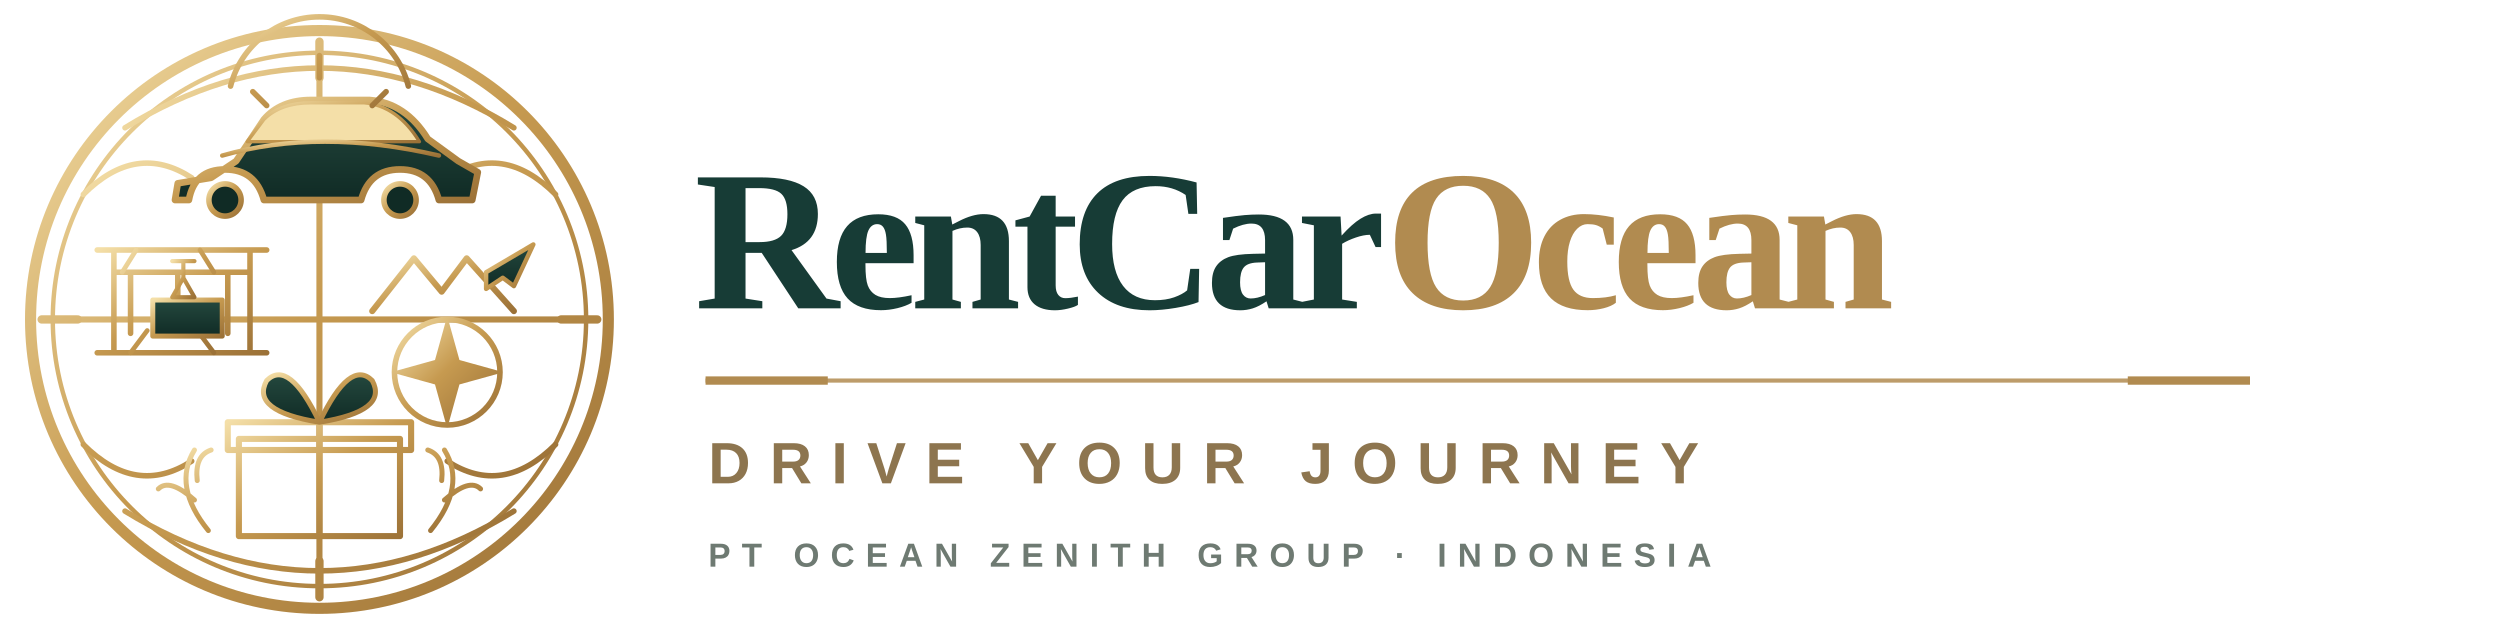
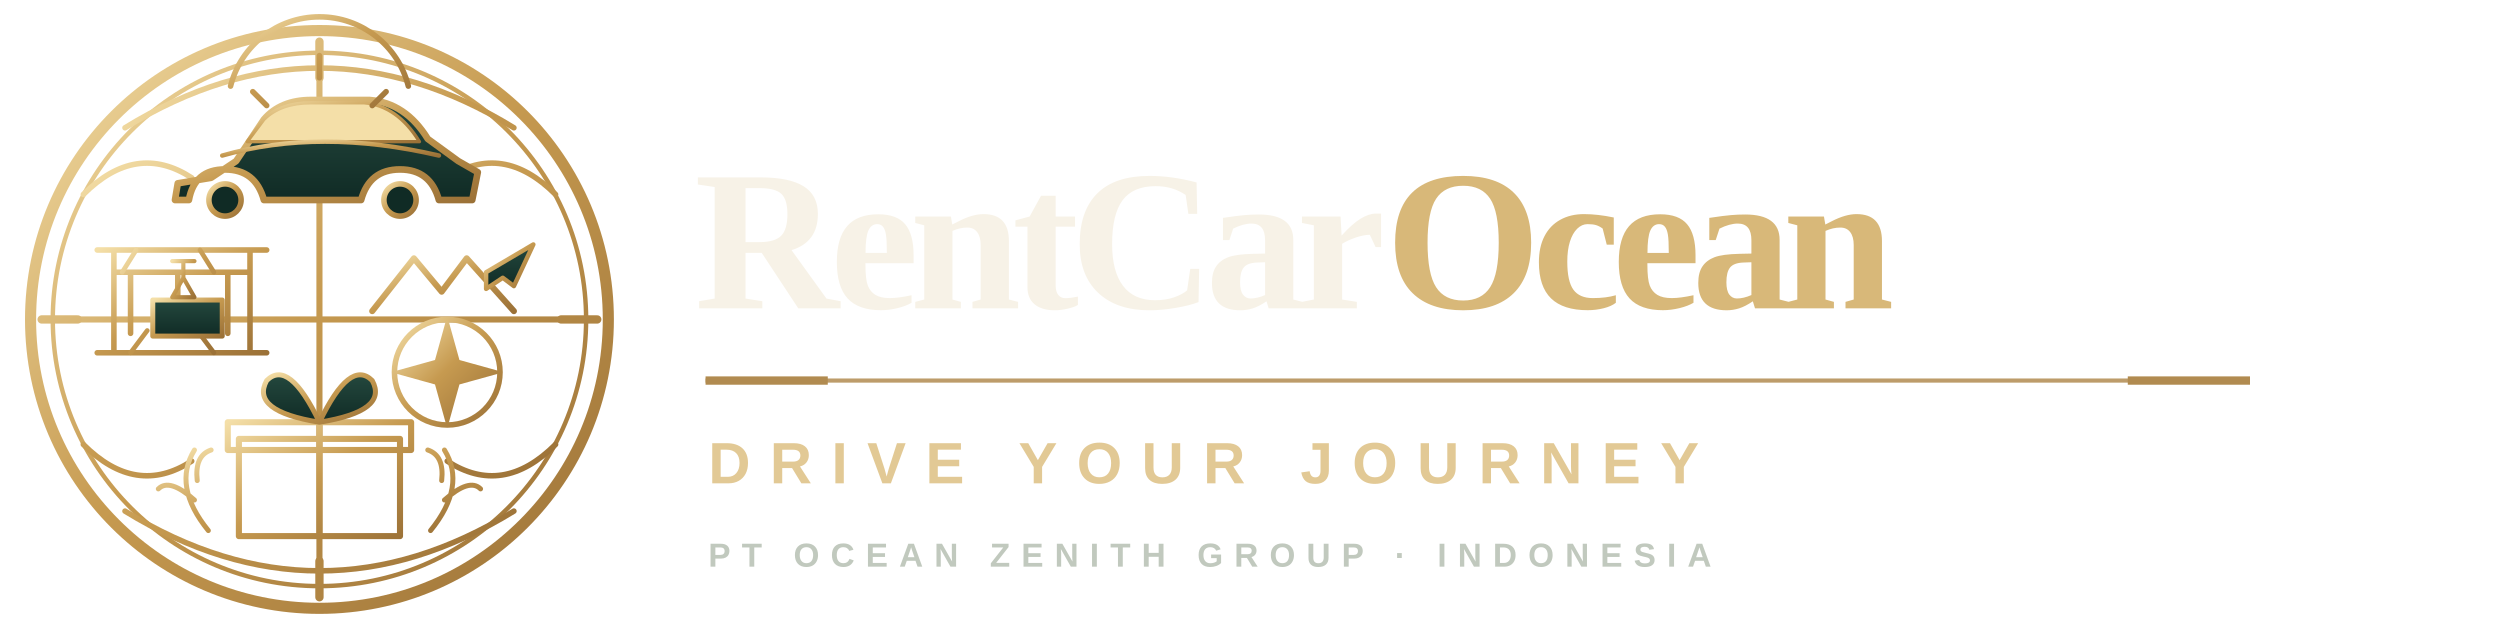
<svg xmlns="http://www.w3.org/2000/svg" viewBox="0 0 900 230" role="img" aria-labelledby="title desc">
  <defs>
    <linearGradient id="gold" x1="0" y1="0" x2="1" y2="1">
      <stop stop-color="#F4DFA8" />
      <stop offset=".48" stop-color="#C69A50" />
      <stop offset="1" stop-color="#9B7137" />
    </linearGradient>
    <linearGradient id="ink" x1="0" y1="0" x2="0" y2="1">
      <stop stop-color="#24483E" />
      <stop offset="1" stop-color="#102B25" />
    </linearGradient>
  </defs>
  <g transform="translate(7 7)" stroke="url(#gold)" fill="none" stroke-linecap="round" stroke-linejoin="round">
    <circle cx="108" cy="108" r="104" stroke-width="4" />
    <circle cx="108" cy="108" r="96" stroke-width="1.6" />
    <path d="M108 13V203M13 108H203" stroke-width="2.2" />
    <path d="M38 39Q108 -4 178 39M38 177Q108 220 178 177" stroke-width="2" />
    <path d="M23 63Q42 44 62 57M193 63Q174 44 154 57M23 153Q42 172 62 159M193 153Q174 172 154 159" stroke-width="2" />
    <path d="M8 108h13m174 0h13M108 8v13m0 174v13" stroke-width="3" />
    <path d="M69 57 78 51 88 36Q94 29 105 29H126Q139 30 147 43L158 51 165 55 163 65H151Q148 54 137 54T123 65H88Q85 54 74 54T61 65H56L57 59Z" fill="url(#ink)" stroke-width="2.4" />
    <path d="M88 36Q94 30 105 30H124Q136 31 144 44H82Z" fill="#F4DFA8" stroke-width="1.2" />
    <path d="M73 49Q108 39 151 49" stroke-width="1.6" />
    <circle cx="74" cy="65" r="5.8" fill="#102B25" stroke-width="2" />
    <circle cx="137" cy="65" r="5.8" fill="#102B25" stroke-width="2" />
    <path d="M76 24A33 33 0 0 1 140 24M108 21v-8m-24 13 5 5m43-5-5 5" stroke-width="2" />
    <path d="M28 83h61M34 83v37m49-37v37M28 120h61M34 91h49M40 91v22m17-22v22m18-22v22" stroke-width="2" />
    <path d="M42 83l-5 8m28-8 5 8m-30 29 6-8m24 8-6-8" stroke-width="1.7" />
    <path d="M48 101h25v13H48z" fill="url(#ink)" stroke-width="1.8" />
    <path d="M59 93v-6m-4 0h8m-4 6-4 7h8z" stroke-width="1.5" />
    <path d="m127 105 15-19 10 12 9-12 17 19" stroke-width="2.2" />
    <path d="M131 110h47" stroke-width="1.5" />
    <circle cx="154" cy="127" r="19" stroke-width="2" />
    <path d="m154 109 5 18-5 18-5-18zM136 127l18-5 18 5-18 5z" fill="url(#gold)" stroke-width="1.2" />
    <path d="m168 91 17-10-7 15-4-3-6 4z" fill="url(#ink)" stroke-width="1.6" />
    <path d="M79 151h58v35H79zM75 145h66v10H75zM108 145v41" stroke-width="2.2" />
    <path d="M108 145Q83 141 89 130Q97 122 108 145Q119 122 127 130Q133 141 108 145Z" fill="url(#ink)" stroke-width="1.8" />
    <path d="M68 184Q55 168 63 155m0 18q-9-8-13-4m14-3q-1-9 5-11M148 184q13-16 5-29m0 18q9-8 13-4m-14-3q1-9-5-11" stroke-width="1.8" />
  </g>
  <g>
-     <text x="250" y="111" fill="#173C36" font-family="Georgia, 'Times New Roman', serif" font-size="72" font-weight="600" letter-spacing="-3.2">RentCar<tspan fill="#B18B50">Ocean</tspan>
+     <text x="250" y="111" fill="#F7F2E7" font-family="Georgia, 'Times New Roman', serif" font-size="72" font-weight="600" letter-spacing="-3.2">RentCar<tspan fill="#D8B879">Ocean</tspan>
    </text>
    <path d="M254 137H810" stroke="#B18B50" stroke-width="1.5" opacity=".85" />
    <path d="M254 137h44m512 0h-44" stroke="#B18B50" stroke-width="3" />
-     <text x="255" y="174" fill="#8D754F" font-family="Arial, Helvetica, sans-serif" font-size="21" font-weight="700" letter-spacing="7">DRIVE YOUR JOURNEY</text>
-     <text x="255" y="204" fill="#6E7A72" font-family="Arial, Helvetica, sans-serif" font-size="12" font-weight="700" letter-spacing="4">PT OCEAN ZENITH GROUP · INDONESIA</text>
+     <text x="255" y="174" fill="#E2C995" font-family="Arial, Helvetica, sans-serif" font-size="21" font-weight="700" letter-spacing="7">DRIVE YOUR JOURNEY</text>
+     <text x="255" y="204" fill="#C1C9BE" font-family="Arial, Helvetica, sans-serif" font-size="12" font-weight="700" letter-spacing="4">PT OCEAN ZENITH GROUP · INDONESIA</text>
  </g>
</svg>
